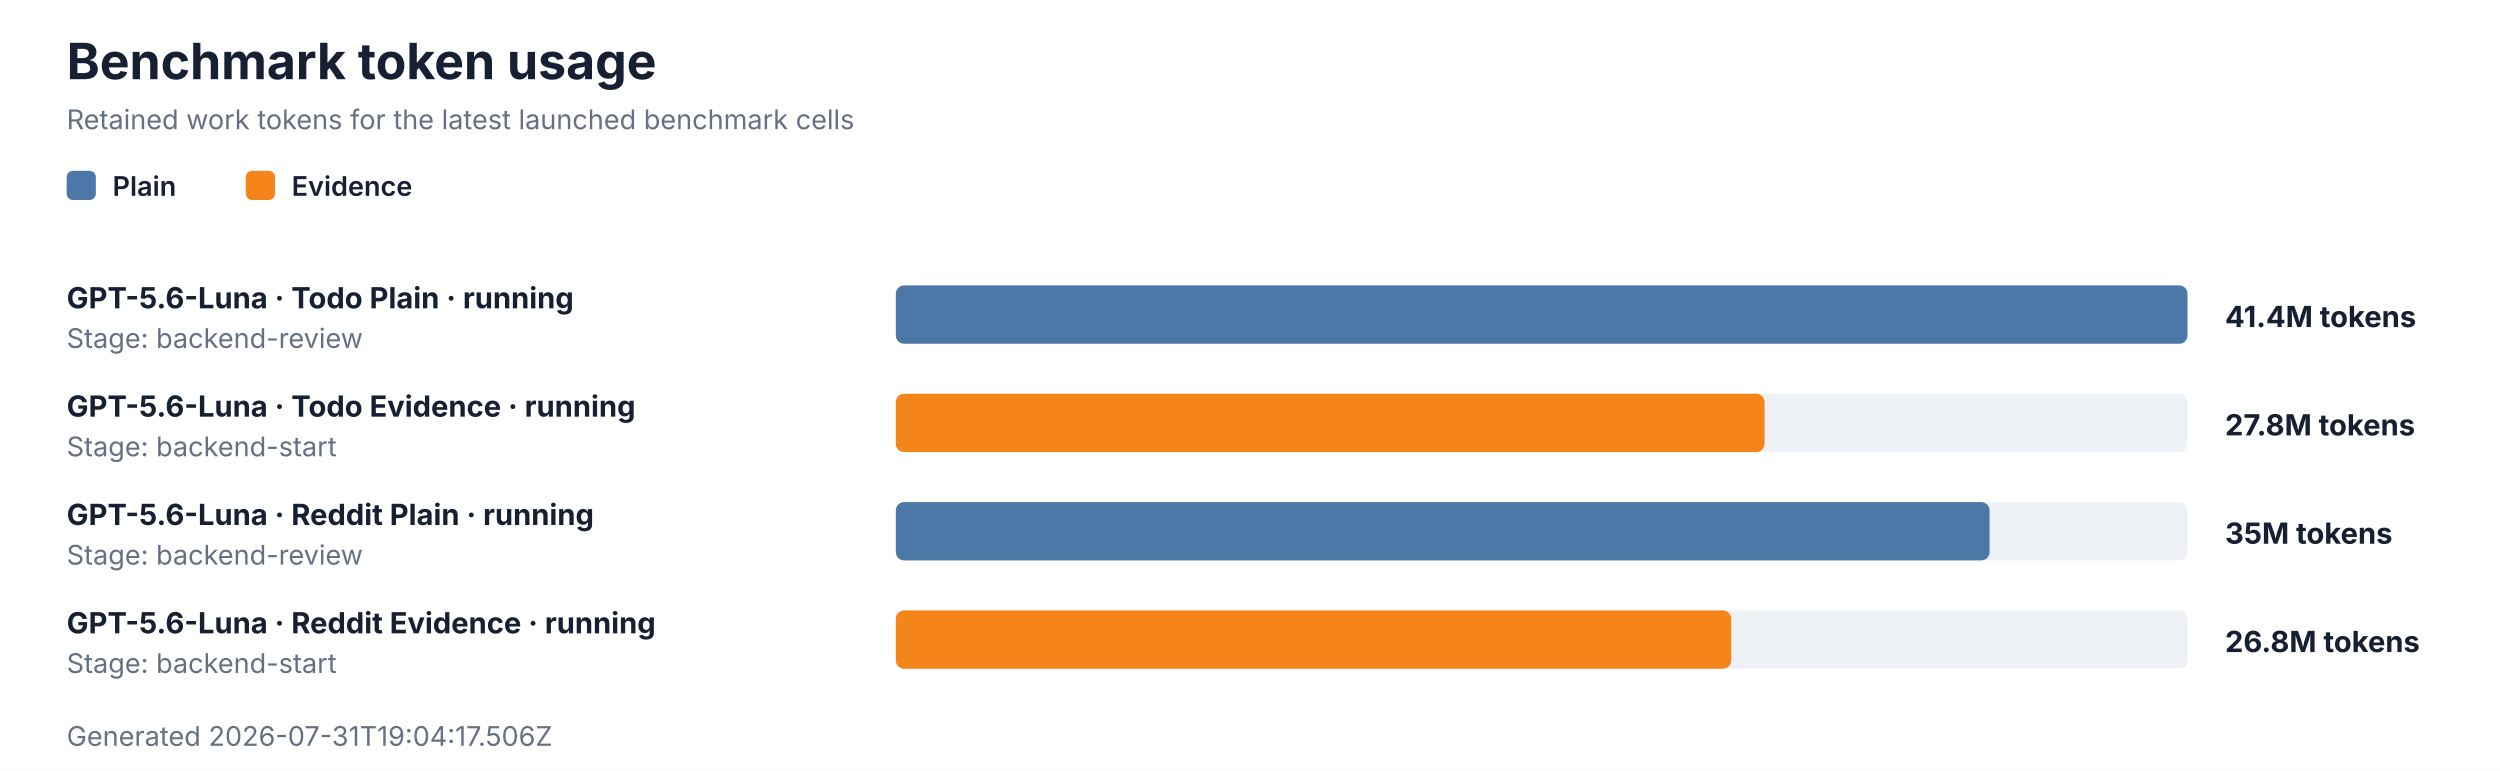
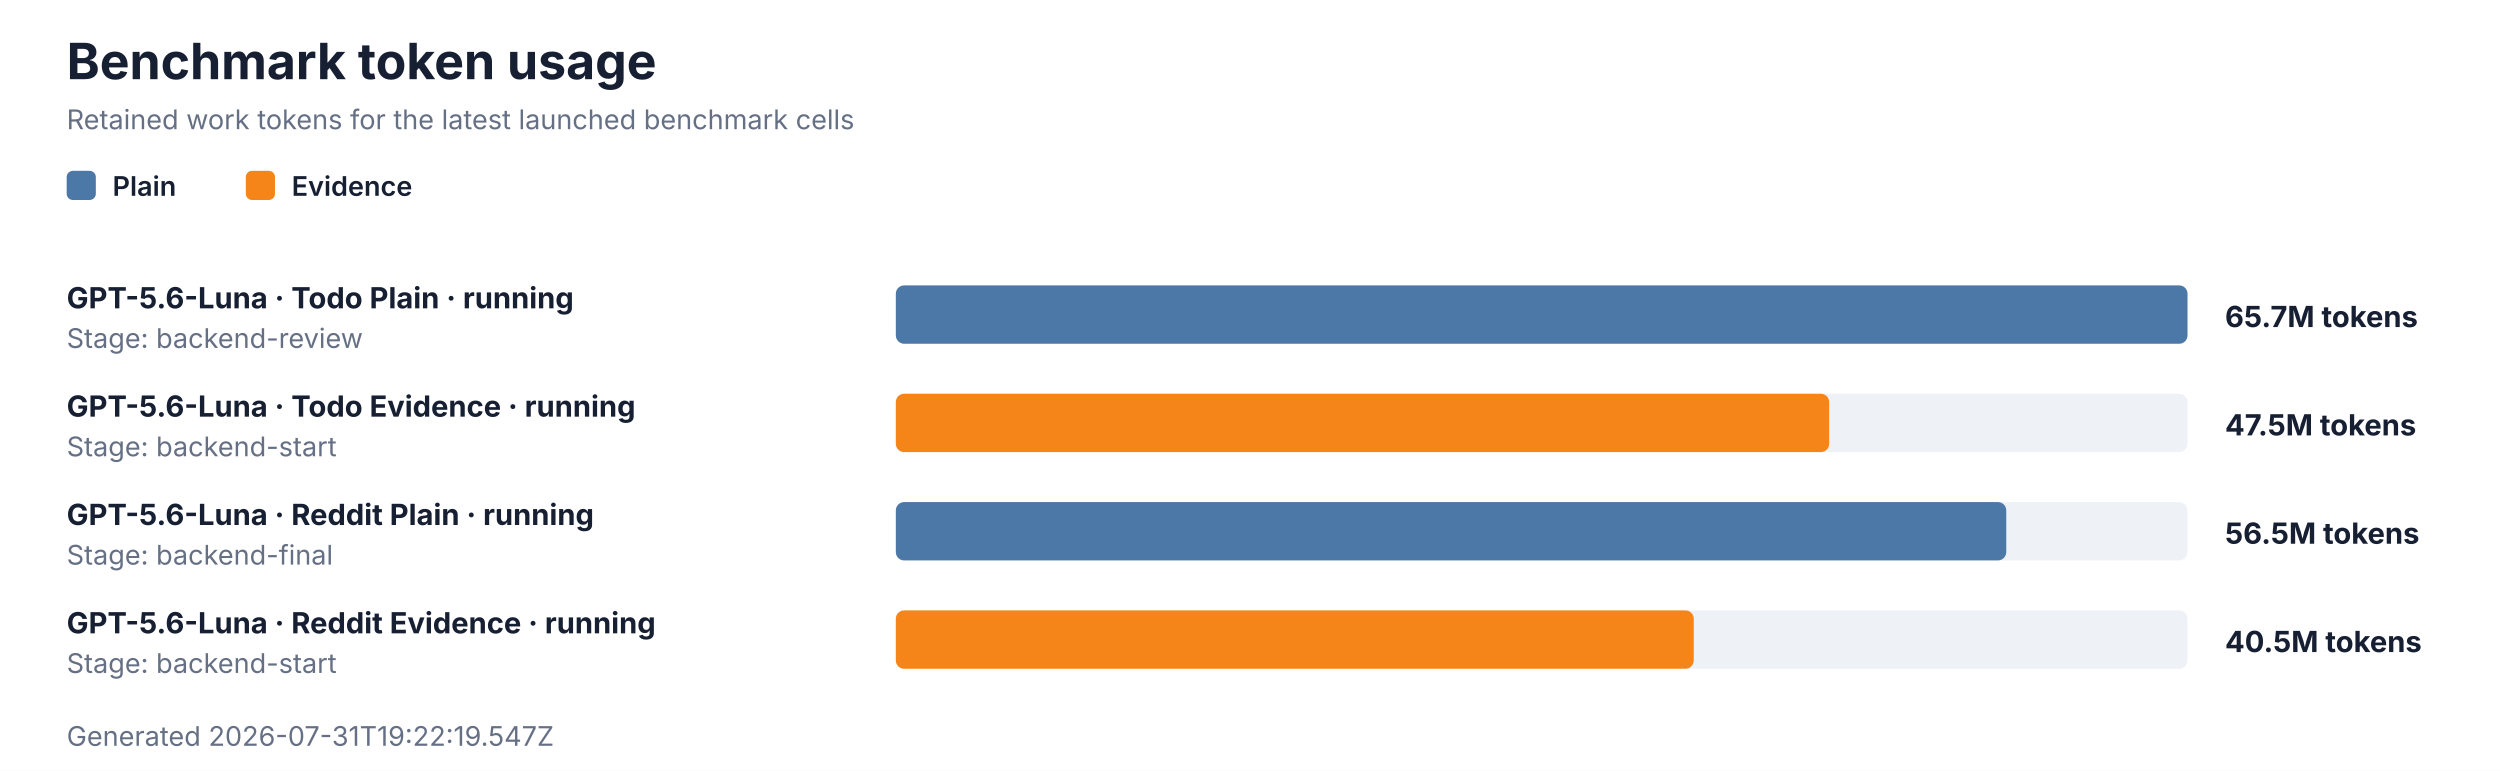
<svg xmlns="http://www.w3.org/2000/svg" role="img" aria-labelledby="title description" viewBox="0 0 1200 370" width="1200" height="370">
  <style>
  text { font-family: Inter, ui-sans-serif, system-ui, -apple-system, BlinkMacSystemFont, 'Segoe UI', sans-serif; fill: #172033; }
  .title { font-size: 24px; font-weight: 700; }
  .subtitle, .stage, .generated { font-size: 13px; fill: #667085; }
  .label { font-size: 14px; font-weight: 650; }
  .value { font-size: 14px; font-weight: 700; }
  .legend { font-size: 13px; font-weight: 600; }
  .empty { font-size: 15px; fill: #667085; }
  .track { fill: #eef1f6; }
</style>
  <rect width="1200" height="370" fill="#ffffff" />
  <text x="32" y="38" class="title">Benchmark token usage</text>
  <text x="32" y="62" class="subtitle">Retained work tokens for the latest launched benchmark cells</text>
  <rect x="32" y="82" width="14" height="14" rx="3" fill="#4c78a8" />
  <text x="54" y="94" class="legend">Plain</text>
  <rect x="118" y="82" width="14" height="14" rx="3" fill="#f58518" />
  <text x="140" y="94" class="legend">Evidence</text>
  <text x="32" y="148" class="label">GPT-5.6-Luna · Todo Plain · running</text>
  <text x="32" y="167" class="stage">Stage: backend-review</text>
  <rect x="430" y="137" width="620" height="28" rx="4" class="track" />
  <rect x="430" y="137" width="620" height="28" rx="4" fill="#4c78a8" />
-   <text x="1068" y="157" class="value">41.4M tokens</text>
+   <text x="1068" y="157" class="value">65.7M tokens</text>
  <text x="32" y="200" class="label">GPT-5.6-Luna · Todo Evidence · running</text>
  <text x="32" y="219" class="stage">Stage: backend-start</text>
  <rect x="430" y="189" width="620" height="28" rx="4" class="track" />
-   <rect x="430" y="189" width="417" height="28" rx="4" fill="#f58518" />
-   <text x="1068" y="209" class="value">27.8M tokens</text>
+   <rect x="430" y="189" width="448" height="28" rx="4" fill="#f58518" />
+   <text x="1068" y="209" class="value">47.5M tokens</text>
  <text x="32" y="252" class="label">GPT-5.6-Luna · Reddit Plain · running</text>
-   <text x="32" y="271" class="stage">Stage: backend-review</text>
+   <text x="32" y="271" class="stage">Stage: backend-final</text>
  <rect x="430" y="241" width="620" height="28" rx="4" class="track" />
-   <rect x="430" y="241" width="525" height="28" rx="4" fill="#4c78a8" />
-   <text x="1068" y="261" class="value">35M tokens</text>
+   <rect x="430" y="241" width="533" height="28" rx="4" fill="#4c78a8" />
+   <text x="1068" y="261" class="value">56.5M tokens</text>
  <text x="32" y="304" class="label">GPT-5.6-Luna · Reddit Evidence · running</text>
  <text x="32" y="323" class="stage">Stage: backend-start</text>
  <rect x="430" y="293" width="620" height="28" rx="4" class="track" />
-   <rect x="430" y="293" width="401" height="28" rx="4" fill="#f58518" />
-   <text x="1068" y="313" class="value">26.8M tokens</text>
-   <text x="32" y="358" class="generated">Generated 2026-07-31T19:04:17.506Z</text>
+   <rect x="430" y="293" width="383" height="28" rx="4" fill="#f58518" />
+   <text x="1068" y="313" class="value">40.5M tokens</text>
+   <text x="32" y="358" class="generated">Generated 2026-07-31T19:22:19.547Z</text>
</svg>
